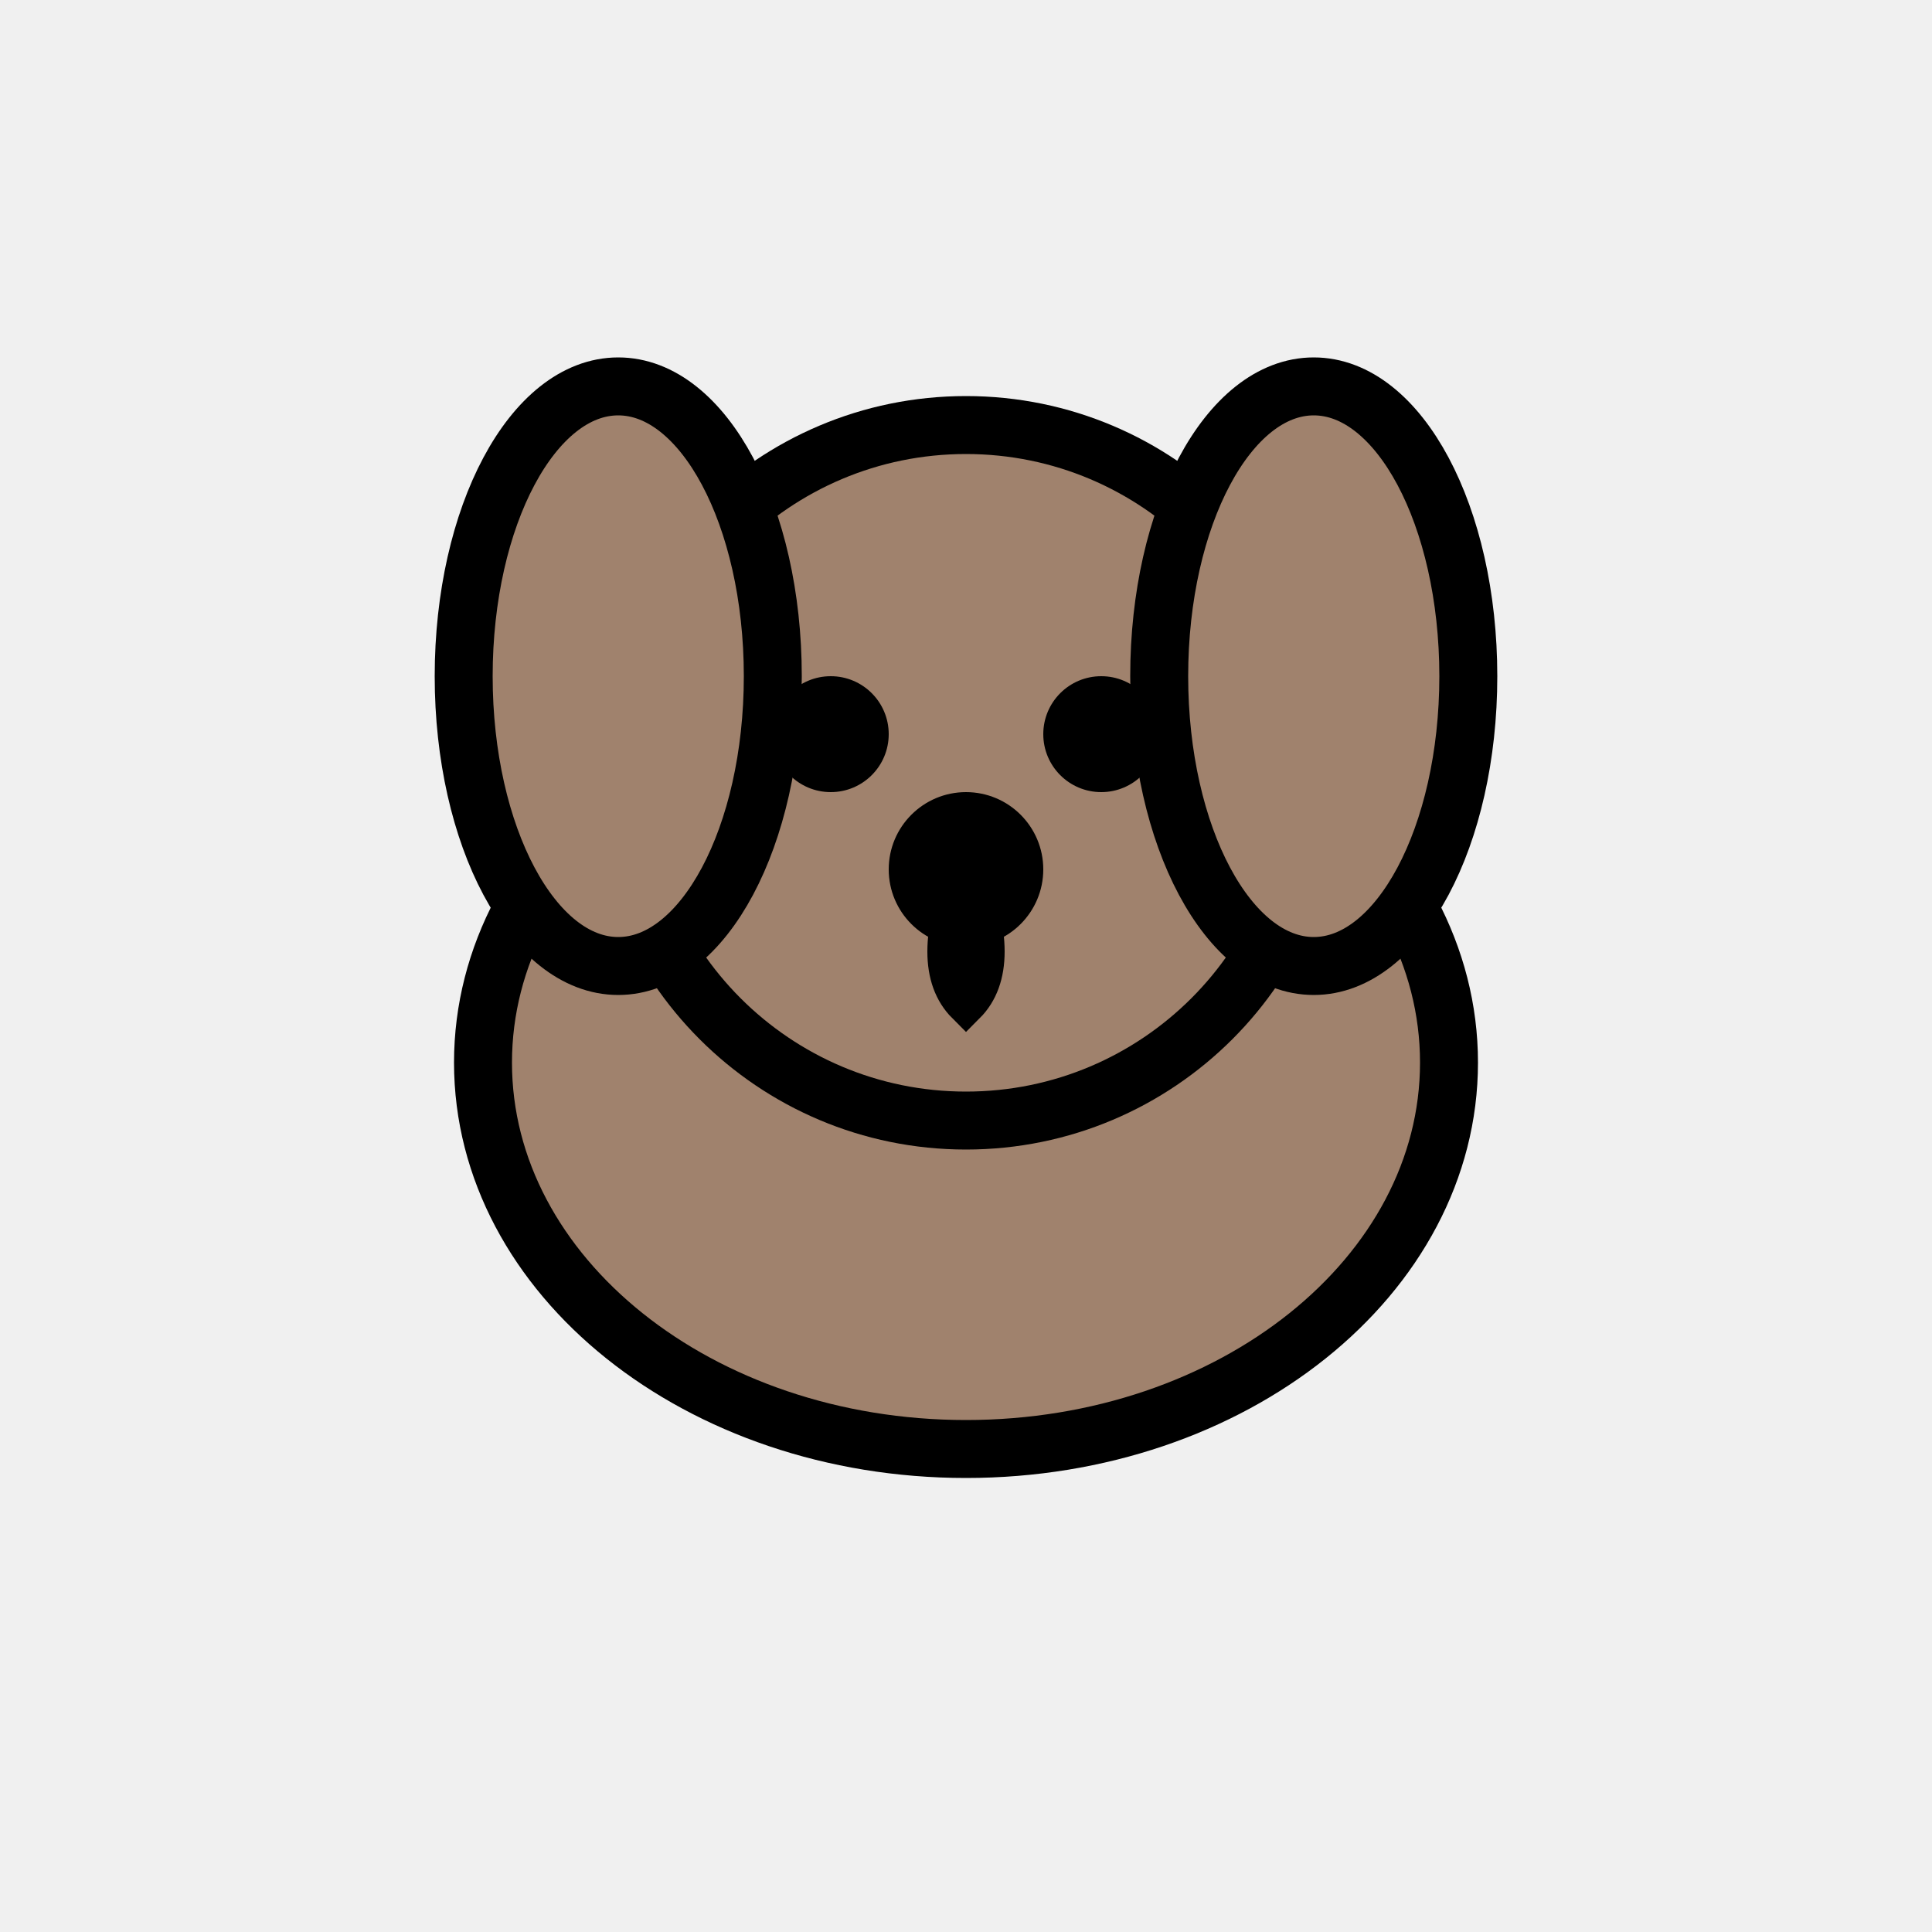
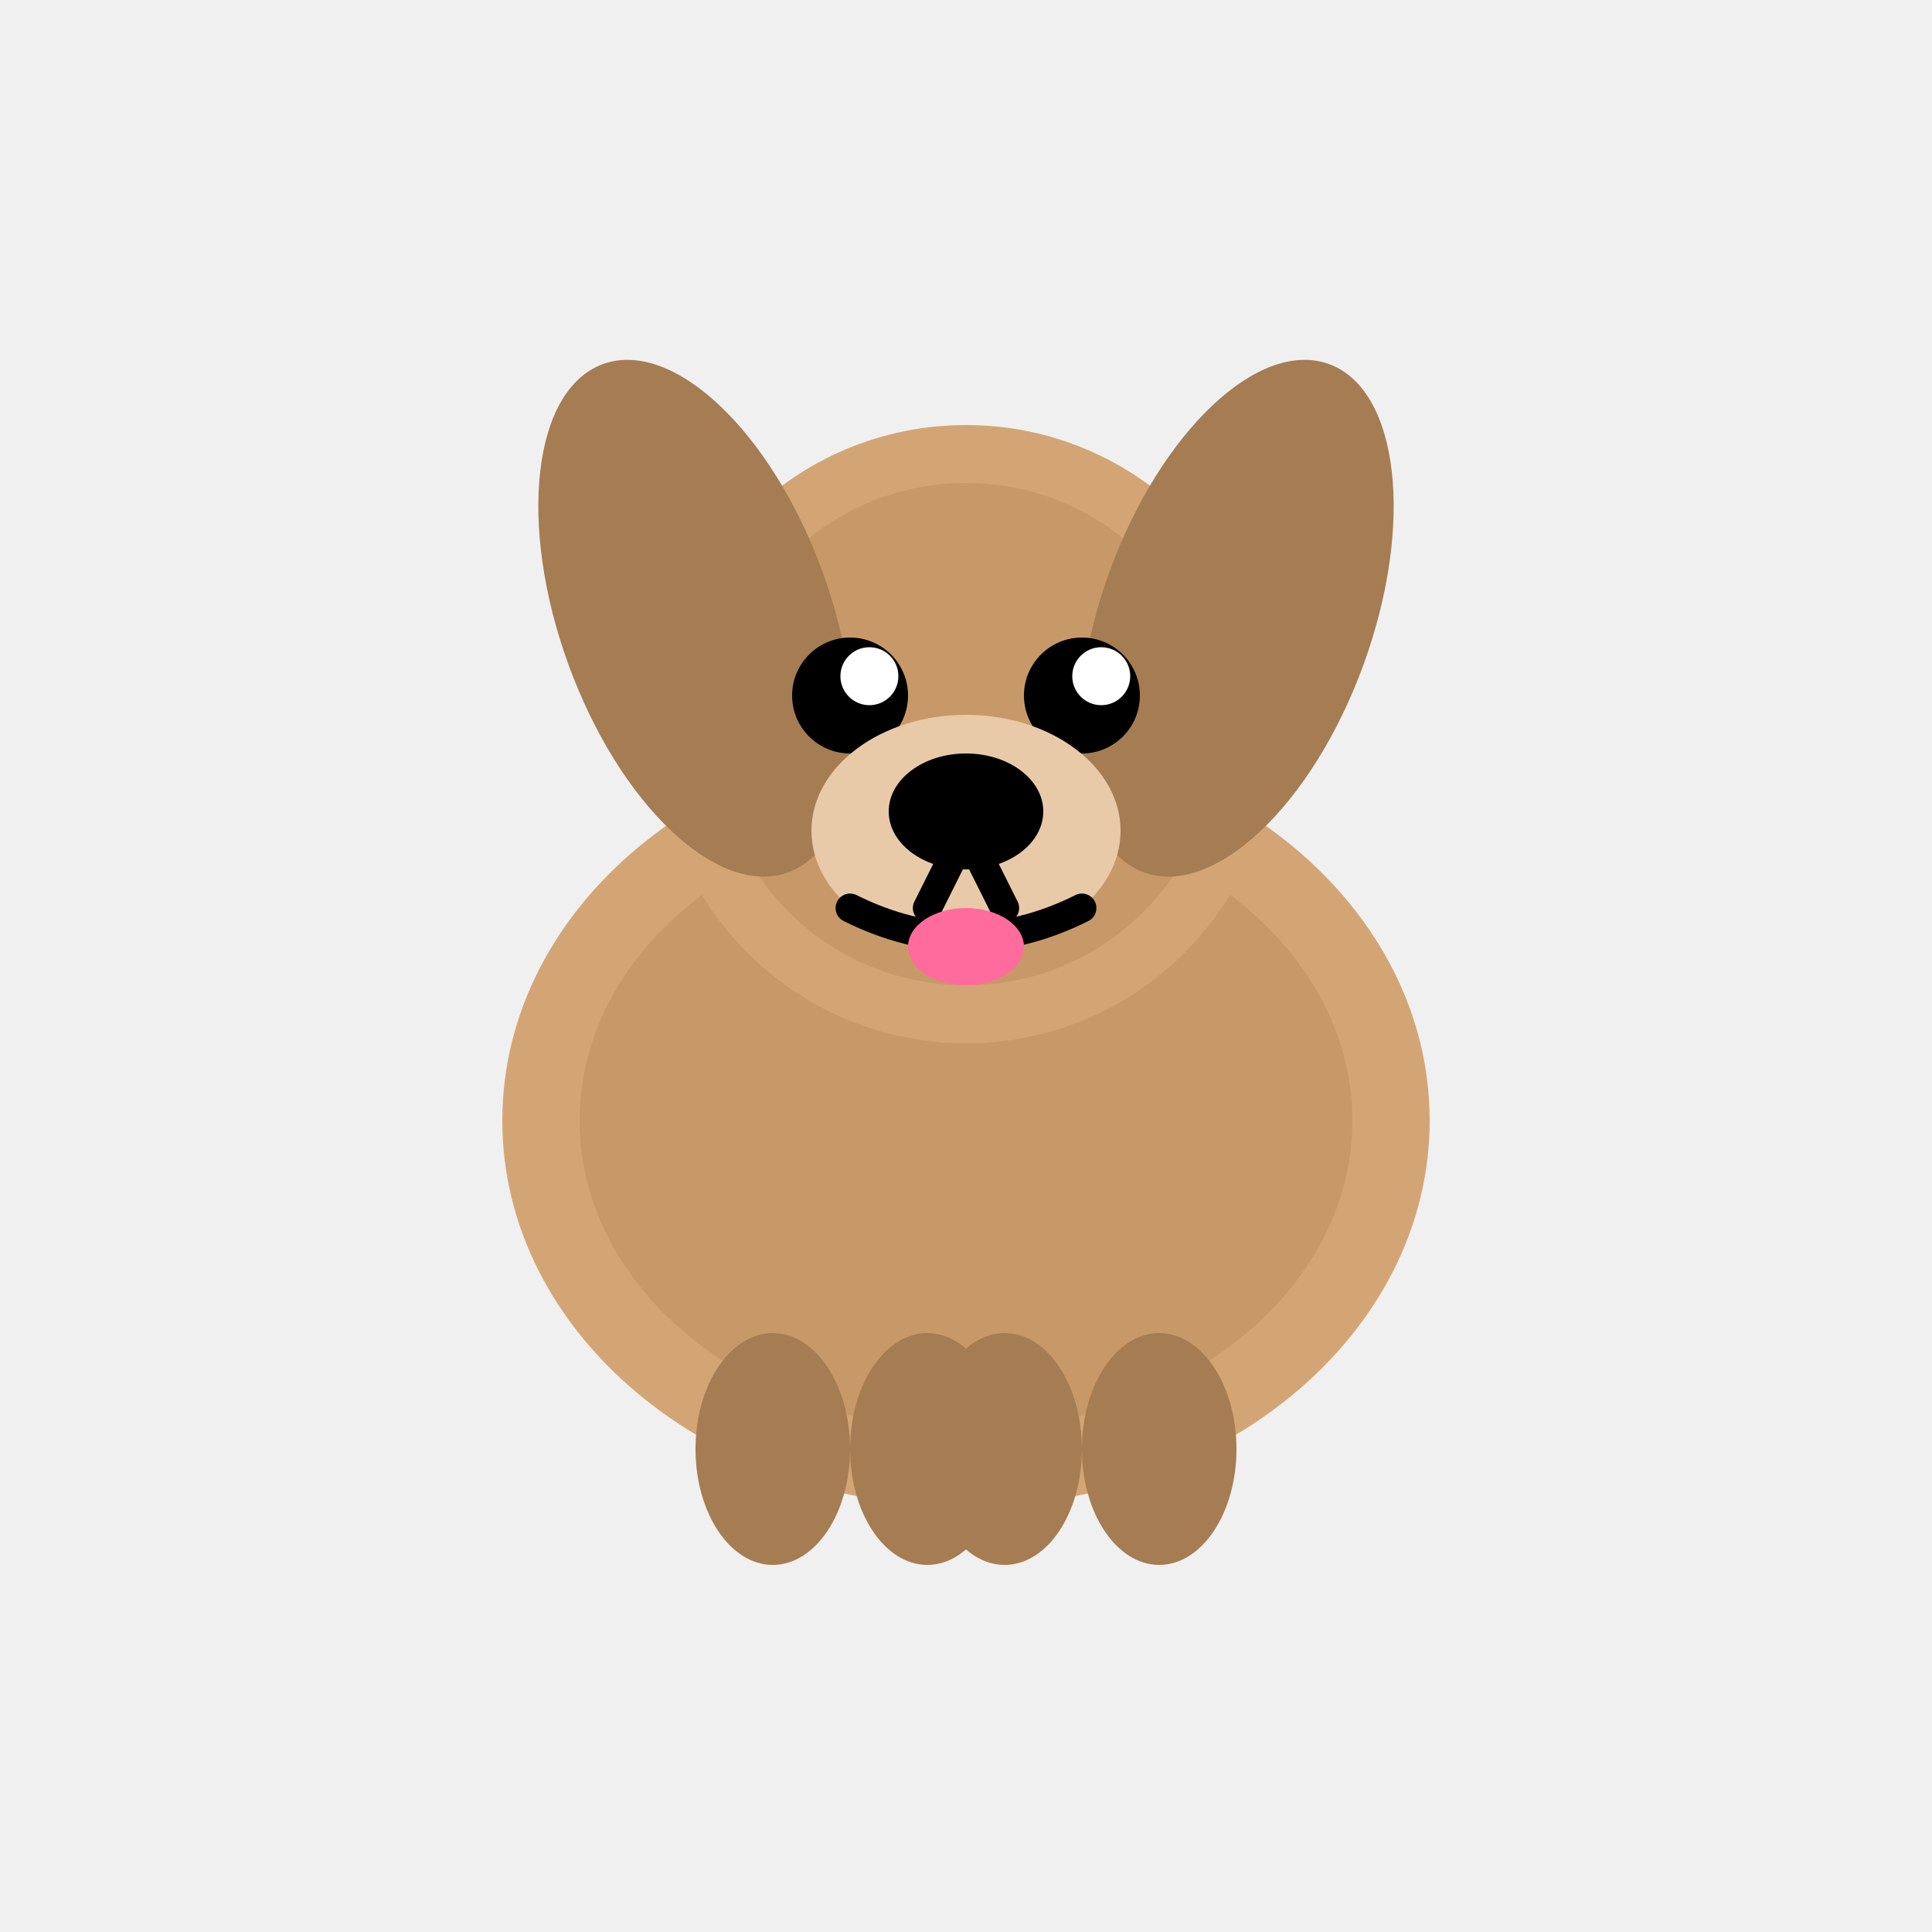
<svg xmlns="http://www.w3.org/2000/svg" viewBox="0 0 100 100">
-   <ellipse cx="50" cy="55" rx="25" ry="20" fill="#A0826D" stroke="#000" stroke-width="3" />
-   <circle cx="50" cy="40" r="18" fill="#A0826D" stroke="#000" stroke-width="3" />
-   <ellipse cx="32" cy="35" rx="8" ry="15" fill="#A0826D" stroke="#000" stroke-width="3" />
-   <ellipse cx="68" cy="35" rx="8" ry="15" fill="#A0826D" stroke="#000" stroke-width="3" />
-   <circle cx="43" cy="38" r="3" fill="#000" />
-   <circle cx="57" cy="38" r="3" fill="#000" />
-   <circle cx="50" cy="45" r="4" fill="#000" />
-   <path d="M50 45 Q48 50 50 52 Q52 50 50 45" fill="none" stroke="#000" stroke-width="2" />
+   <ellipse cx="50" cy="58" rx="24" ry="20" fill="#D4A574" />
+   <ellipse cx="50" cy="58" rx="20" ry="16" fill="#C89968" />
+   <circle cx="50" cy="38" r="16" fill="#D4A574" />
+   <circle cx="50" cy="38" r="13" fill="#C89968" />
+   <ellipse cx="36" cy="32" rx="7" ry="14" fill="#A67C52" transform="rotate(-20 36 32)" />
+   <ellipse cx="64" cy="32" rx="7" ry="14" fill="#A67C52" transform="rotate(20 64 32)" />
+   <circle cx="44" cy="36" r="3" fill="#000" />
+   <circle cx="56" cy="36" r="3" fill="#000" />
+   <circle cx="45" cy="35" r="1.5" fill="#FFF" />
+   <circle cx="57" cy="35" r="1.5" fill="#FFF" />
+   <ellipse cx="50" cy="43" rx="8" ry="6" fill="#E8C9A8" />
+   <ellipse cx="50" cy="42" rx="4" ry="3" fill="#000" />
+   <path d="M50 43 L48 47" stroke="#000" stroke-width="1.5" fill="none" stroke-linecap="round" />
+   <path d="M50 43 L52 47" stroke="#000" stroke-width="1.5" fill="none" stroke-linecap="round" />
+   <path d="M44 47 Q50 50 56 47" stroke="#000" stroke-width="1.5" fill="none" stroke-linecap="round" />
+   <ellipse cx="50" cy="49" rx="3" ry="2" fill="#FF6B9D" />
+   <ellipse cx="40" cy="75" rx="4" ry="6" fill="#A67C52" />
+   <ellipse cx="48" cy="75" rx="4" ry="6" fill="#A67C52" />
+   <ellipse cx="52" cy="75" rx="4" ry="6" fill="#A67C52" />
+   <ellipse cx="60" cy="75" rx="4" ry="6" fill="#A67C52" />
</svg>
